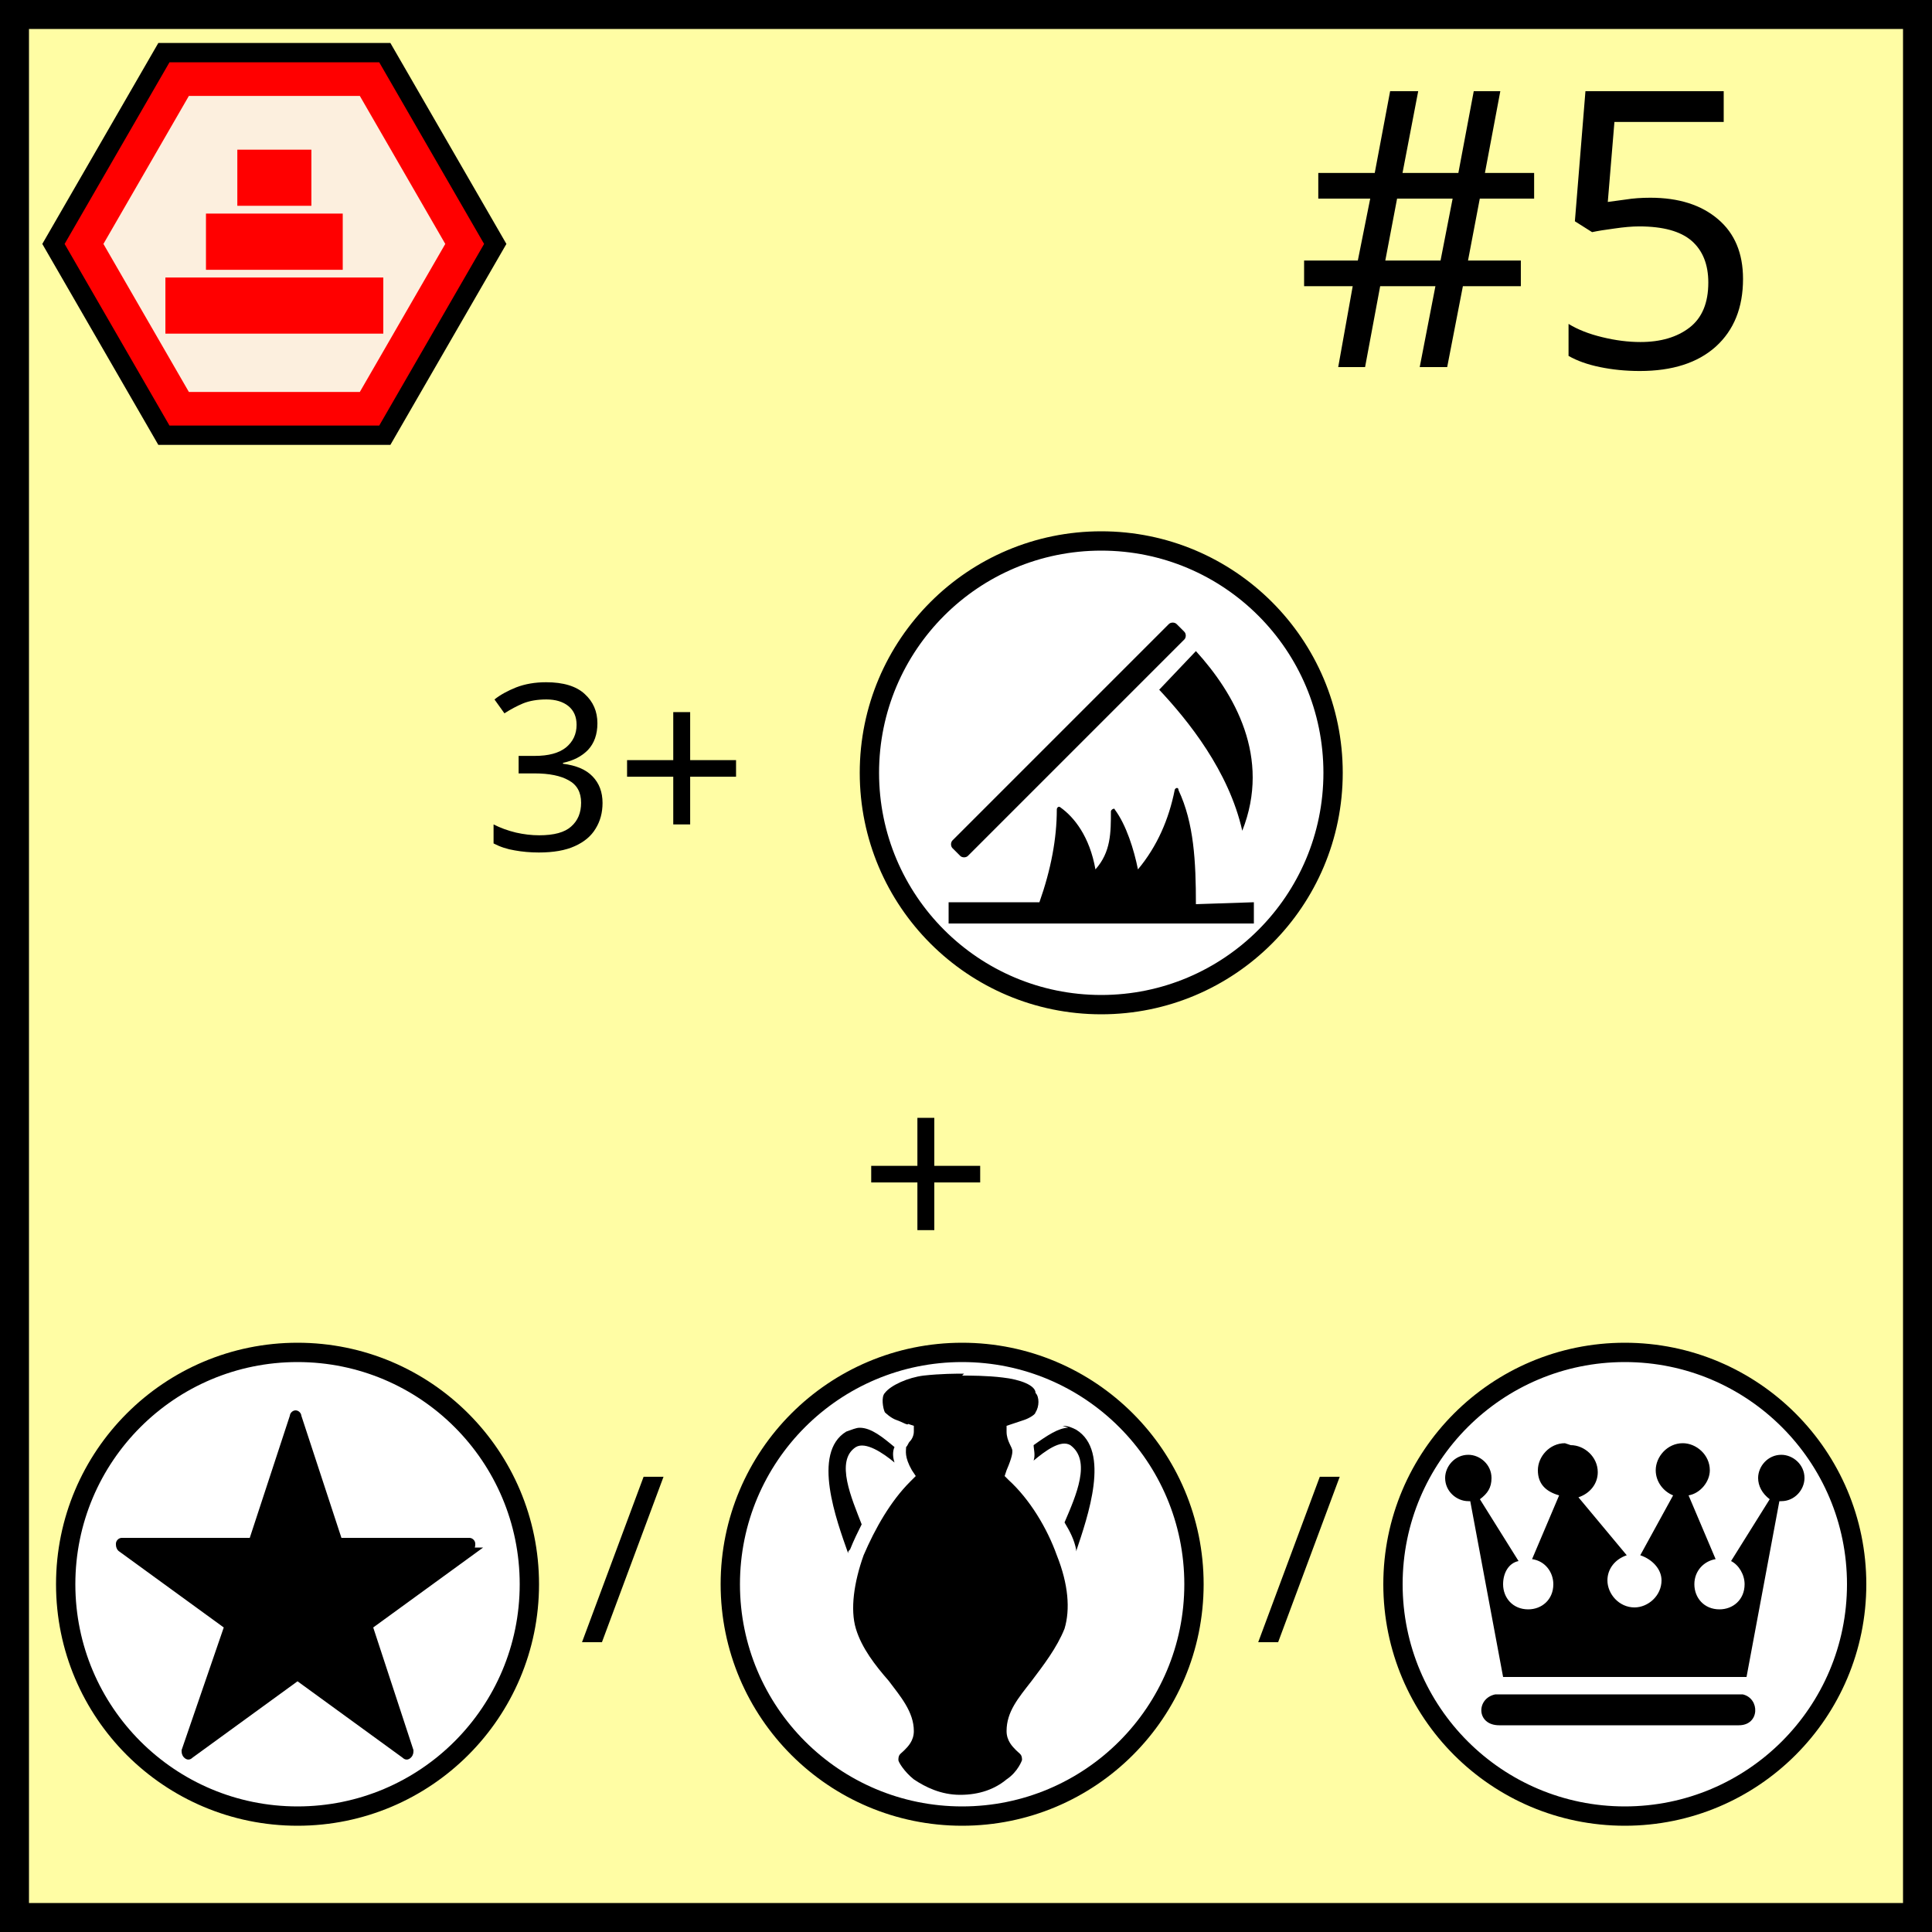
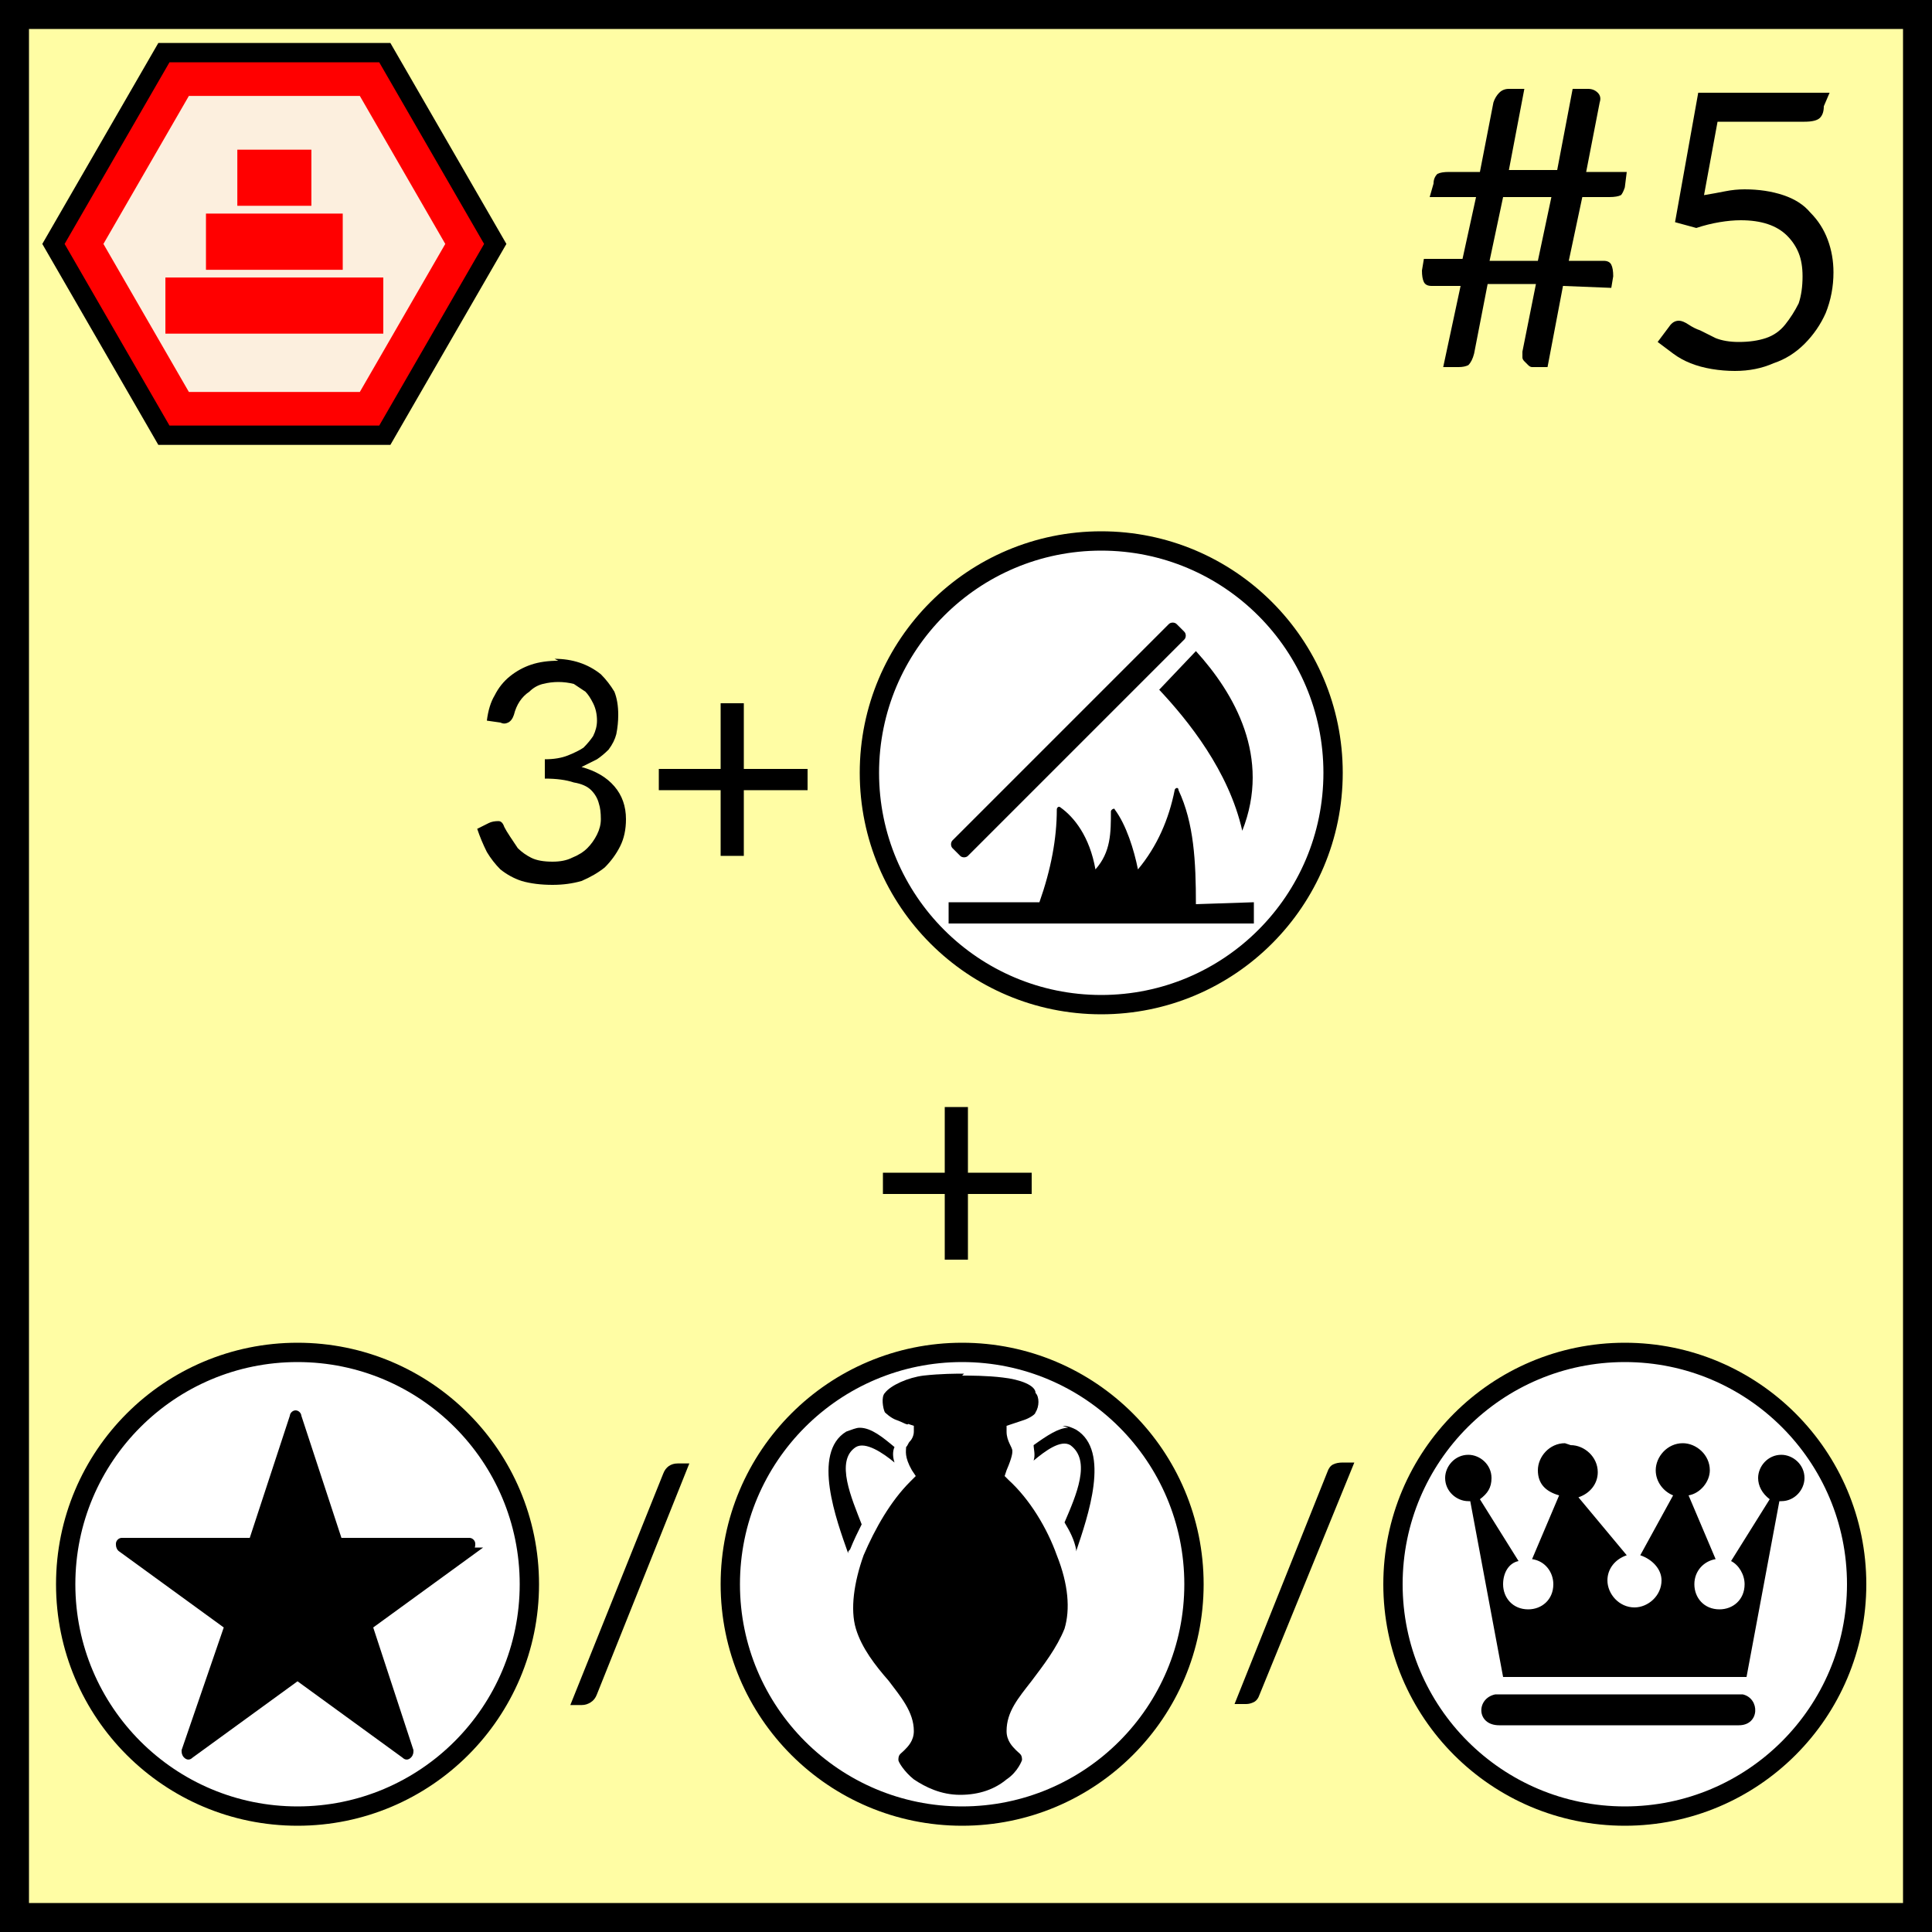
<svg xmlns="http://www.w3.org/2000/svg" height="100px" width="100px" viewbox="0 0 100 100">
  <rect style="fill:#fffda4;stroke:#000000;stroke-width:3px" x="0px" y="0px" width="100px" height="100px" />
  <g>
    <g>
      <polygon style="fill:#fcefde;stroke:#ff0000;stroke-width:2.5px" points="9.055,3.714 19.346,3.714 24.491,12.626 19.346,21.538 9.055,21.538 3.910,12.626" />
      <polygon style="fill:none;stroke:#000000;stroke-width:1px" points="8.484,2.724 19.917,2.724 25.634,12.626 19.917,22.528 8.484,22.528 2.767,12.626" />
    </g>
    <g>
      <rect style="fill:#ff0000;fill-opacity:1;stroke:none" width="11.278" height="2.905" x="8.561" y="14.364" />
      <rect style="fill:#ff0000;fill-opacity:1;stroke:none" width="7.079" height="2.91" x="10.661" y="11.055" />
      <rect style="fill:#ff0000;fill-opacity:1;stroke:none" width="3.833" height="2.905" x="12.284" y="7.747" />
    </g>
  </g>
-   <text style="font-size:20px;font-family:sans-serif;fill:#000000;stroke:none" x="67" y="19">#5</text>
-   <text style="font-size:12px;font-family:sans-serif;fill:#000000;stroke:none" x="25" y="44">3+</text>
+   <path style="fill:#000000;stroke:none" d="M 80.9,14.8 80.1,19.0 h -0.8 q -0.1,0 -0.2,-0.1 -0.1,-0.1 -0.2,-0.2 -0.1,-0.1 -0.1,-0.2 0,-0.1 0,-0.3 l 0.7,-3.5 h -2.5 l -0.7,3.6 Q 76.2,18.7 76.0,18.9 75.8,19.0 75.5,19.0 h -0.8 l 0.9,-4.2 h -1.5 q -0.3,0 -0.4,-0.2 -0.1,-0.2 -0.1,-0.6 l 0.1,-0.6 h 2.0 L 76.4,10.2 H 74.0 L 74.2,9.5 Q 74.2,9.2 74.4,9.0 74.6,8.9 75.0,8.9 h 1.6 l 0.7,-3.6 q 0.1,-0.3 0.3,-0.5 0.2,-0.2 0.5,-0.2 h 0.8 l -0.8,4.2 h 2.5 l 0.8,-4.2 h 0.8 q 0.3,0 0.5,0.2 0.2,0.2 0.1,0.5 l -0.7,3.6 h 2.1 l -0.1,0.8 q -0.1,0.3 -0.2,0.4 -0.2,0.1 -0.6,0.1 h -1.4 l -0.7,3.3 h 1.8 q 0.3,0 0.4,0.2 0.1,0.2 0.1,0.6 l -0.1,0.6 z m -3.8,-1.3 h 2.5 L 80.3,10.2 h -2.5 z" />
+   <path style="fill:#000000;stroke:none" d="m 94.4,5.5 q 0,0.4 -0.2,0.6 -0.2,0.2 -0.8,0.2 h -4.5 l -0.7,3.8 q 0.6,-0.1 1.1,-0.2 0.5,-0.1 1.0,-0.1 1.1,0 2.0,0.3 0.9,0.3 1.4,0.9 0.6,0.6 0.9,1.4 0.3,0.8 0.3,1.7 0,1.1 -0.4,2.1 -0.4,0.9 -1.1,1.6 -0.7,0.7 -1.6,1.0 -0.9,0.4 -2.0,0.4 -0.6,0 -1.2,-0.1 -0.6,-0.1 -1.1,-0.3 -0.5,-0.2 -0.9,-0.5 -0.4,-0.3 -0.8,-0.6 l 0.6,-0.8 q 0.2,-0.3 0.5,-0.3 0.2,0 0.5,0.2 0.3,0.2 0.6,0.3 0.4,0.2 0.8,0.4 0.5,0.2 1.2,0.2 0.8,0 1.4,-0.2 0.6,-0.2 1.0,-0.7 0.4,-0.5 0.7,-1.1 0.2,-0.6 0.2,-1.4 0,-0.7 -0.2,-1.2 -0.2,-0.5 -0.6,-0.9 -0.4,-0.4 -1.0,-0.6 -0.6,-0.2 -1.4,-0.2 -0.5,0 -1.1,0.1 -0.6,0.1 -1.2,0.3 l -1.1,-0.3 1.2,-6.7 h 6.8 z" />
+   <path style="fill:#000000;stroke:none" d="m 28.7,34.1 q 0.7,0 1.3,0.2 0.6,0.2 1.1,0.6 0.4,0.4 0.7,0.9 0.2,0.5 0.2,1.2 0,0.5 -0.1,1.0 -0.1,0.4 -0.4,0.8 -0.3,0.3 -0.6,0.5 -0.4,0.2 -0.8,0.4 1.1,0.3 1.7,1.0 0.6,0.7 0.6,1.7 0,0.8 -0.3,1.4 -0.3,0.6 -0.8,1.1 -0.5,0.4 -1.2,0.7 -0.7,0.2 -1.5,0.2 -0.9,0 -1.6,-0.2 -0.6,-0.2 -1.1,-0.6 -0.4,-0.4 -0.7,-0.9 -0.3,-0.6 -0.5,-1.2 l 0.6,-0.3 q 0.2,-0.1 0.5,-0.1 0.2,0 0.3,0.3 0.1,0.2 0.3,0.5 0.2,0.3 0.4,0.6 0.3,0.3 0.7,0.5 0.4,0.2 1.1,0.2 0.6,0 1.0,-0.2 0.5,-0.2 0.8,-0.5 0.3,-0.3 0.5,-0.7 0.2,-0.4 0.2,-0.8 0,-0.5 -0.1,-0.8 -0.1,-0.4 -0.4,-0.7 -0.3,-0.3 -0.9,-0.4 -0.6,-0.2 -1.5,-0.2 v -1.0 q 0.7,0 1.2,-0.2 0.5,-0.2 0.8,-0.4 0.3,-0.3 0.5,-0.6 0.2,-0.4 0.2,-0.8 0,-0.5 -0.2,-0.9 -0.2,-0.4 -0.4,-0.6 -0.3,-0.2 -0.6,-0.4 -0.4,-0.1 -0.8,-0.1 -0.4,0 -0.8,0.1 -0.4,0.1 -0.7,0.4 -0.3,0.2 -0.5,0.5 -0.2,0.3 -0.3,0.7 -0.1,0.3 -0.3,0.4 -0.2,0.1 -0.4,0 l -0.7,-0.1 q 0.1,-0.8 0.4,-1.3 0.3,-0.6 0.8,-1.0 0.5,-0.4 1.1,-0.6 0.6,-0.2 1.4,-0.2 z" />
+   <path style="fill:#000000;stroke:none" d="m 38.5,36.4 v 3.4 h 3.3 v 1.1 h -3.3 v 3.4 h -1.2 v -3.4 h -3.2 v -1.1 h 3.2 v -3.4 z" />
  <g>
    <circle style="fill:#ffffff;stroke:#000000;stroke-width:1px" cy="40" cx="57" r="12" />
    <path style="fill:#000000;stroke:none" d="M 49.7,44.3 49.3,43.9 c -0.1,-0.1 -0.1,-0.3 0,-0.4 L 60.5,32.3 c 0.1,-0.1 0.3,-0.1 0.4,0 l 0.4,0.4 c 0.1,0.1 0.1,0.3 0,0.4 L 50.1,44.3 c -0.1,0.1 -0.3,0.1 -0.4,0 z" />
    <path style="fill:#000000;stroke:none" d="m 64.9,46.7 v 1.1 H 49.1 v -1.1 h 4.7 c 0.6,-1.7 0.9,-3.3 0.9,-4.8 0,-0.1 0.1,-0.2 0.2,-0.1 0.7,0.5 1.5,1.5 1.8,3.2 0.8,-0.9 0.8,-1.9 0.8,-3.0 0,-0.1 0.2,-0.2 0.2,-0.1 0.6,0.8 1.0,2.1 1.2,3.1 1.0,-1.2 1.6,-2.6 1.9,-4.1 0,-0.1 0.2,-0.2 0.2,0 0.8,1.7 0.9,3.7 0.9,5.9 z" />
    <path style="fill:#000000;stroke:none" d="m 64.4,43.0 c 0,0 -0.1,0 -0.1,0 -0.7,-3.1 -2.8,-5.7 -4.3,-7.3 L 61.9,33.7 c 0,0 0,0 0,0 2.0,2.2 3.9,5.5 2.4,9.3 z" />
  </g>
-   <text style="font-size:12px;font-family:sans-serif;fill:#000000;stroke:none" x="44.5" y="65">+</text>
+   <path style="fill:#000000;stroke:none" d="m 50.1,57.3 v 3.4 h 3.3 v 1.1 h -3.3 v 3.4 h -1.2 v -3.4 h -3.2 v -1.1 h 3.2 v -3.4 z" />
  <g>
    <circle style="fill:#ffffff;stroke:#000000;stroke-width:1px" cy="82" cx="15.4" r="12" />
    <path style="fill:#000000;stroke:#000000;stroke-width:0.2px" d="m 24.7,80.2 -5.5,4.0 2.1,6.4 c 0,0.1 0,0.2 -0.1,0.3 -0.1,0.1 -0.2,0.1 -0.3,0 l -5.5,-4.0 -5.5,4.0 c -0.1,0.1 -0.2,0.1 -0.3,0 -0.1,-0.1 -0.1,-0.2 -0.1,-0.3 l 2.2,-6.4 -5.5,-4.0 c -0.1,-0.1 -0.1,-0.2 -0.1,-0.3 0,-0.1 0.1,-0.2 0.2,-0.2 H 13.0 l 2.1,-6.4 c 0,-0.1 0.1,-0.2 0.2,-0.2 0.1,0 0.2,0.1 0.2,0.2 l 2.1,6.4 h 6.7 c 0.1,0 0.2,0.1 0.2,0.2 0,0.1 0,0.2 -0.1,0.3 z" />
  </g>
-   <text style="font-size:12px;font-family:sans-serif;fill:#000000;stroke:none" x="30" y="85">/</text>
+   <path style="fill:#000000;stroke:none" d="m 30.896,87.7 q -0.104,0.28 -0.328,0.416 -0.216,0.136 -0.448,0.136 h -0.6 l 4.808,-11.976 q 0.096,-0.256 0.288,-0.392 0.2,-0.136 0.456,-0.136 h 0.608 z" />
  <g>
    <circle style="fill:#ffffff;stroke:#000000;stroke-width:1px" cy="82" cx="49.8" r="12" />
    <path style="fill:#000000;stroke:none" d="m 49.9,71.1 c -0.4,0 -1.2,0 -2.1,0.1 -0.8,0.1 -1.7,0.5 -2.0,0.9 -0.2,0.2 -0.1,0.8 0,1.0 0,0 0.3,0.3 0.6,0.4 0.3,0.1 0.6,0.3 0.6,0.2 l 0.3,0.1 v 0.3 c 0,0.2 -0.1,0.4 -0.2,0.5 -0.1,0.1 -0.1,0.2 -0.2,0.3 0,0.2 -0.1,0.5 0.3,1.2 l 0.2,0.3 -0.3,0.3 c -1.0,1.0 -1.8,2.4 -2.4,3.8 -0.5,1.4 -0.7,2.8 -0.4,3.8 0.3,1.0 1.0,1.9 1.7,2.7 0.6,0.8 1.3,1.6 1.3,2.6 0,0.5 -0.3,0.8 -0.5,1.0 -0.2,0.2 -0.3,0.2 -0.3,0.5 0,0.1 0.3,0.6 0.8,1.0 0.6,0.4 1.4,0.8 2.4,0.8 1.0,0 1.8,-0.3 2.4,-0.8 0.6,-0.4 0.8,-1.0 0.8,-1.0 0,-0.3 -0.1,-0.3 -0.3,-0.5 -0.2,-0.2 -0.5,-0.5 -0.5,-1.0 0,-1.0 0.6,-1.7 1.3,-2.6 0.6,-0.8 1.3,-1.7 1.7,-2.7 0.3,-1.0 0.2,-2.3 -0.4,-3.8 -0.5,-1.4 -1.4,-2.9 -2.5,-3.9 l -0.2,-0.2 0.1,-0.3 c 0.3,-0.7 0.3,-0.9 0.3,-1.0 0,-0.2 -0.3,-0.5 -0.3,-1.0 v -0.3 l 0.3,-0.1 c 0,0 0.3,-0.1 0.6,-0.2 0.3,-0.1 0.6,-0.3 0.6,-0.4 0.2,-0.3 0.2,-0.8 0,-1.0 0,-0.4 -0.8,-0.7 -1.7,-0.8 -0.8,-0.1 -1.7,-0.1 -2.1,-0.1 z m -5.4,2.8 c -0.2,0 -0.4,0.1 -0.7,0.2 -1.8,1.1 -0.5,4.6 0.1,6.3 0,-0.1 0,-0.1 0.1,-0.2 0.2,-0.5 0.4,-0.9 0.6,-1.3 -0.5,-1.3 -1.4,-3.3 -0.3,-4.0 0.5,-0.3 1.4,0.3 2.0,0.8 -0.1,-0.3 -0.1,-0.6 0,-0.8 -0.6,-0.5 -1.2,-1.0 -1.8,-1.0 z m 10.8,0 c -0.5,0 -1.1,0.4 -1.8,0.9 0,0.2 0.1,0.5 0,0.8 0.6,-0.5 1.4,-1.1 1.9,-0.8 1.1,0.8 0.3,2.6 -0.3,4.0 0.3,0.5 0.5,0.9 0.6,1.4 0,0 0,0.1 0,0.1 0.6,-1.8 1.8,-5.2 0,-6.3 -0.2,-0.1 -0.4,-0.2 -0.7,-0.2 z" />
  </g>
-   <text style="font-size:12px;font-family:sans-serif;fill:#000000;stroke:none" x="65" y="85">/</text>
+   <path style="fill:#000000;stroke:none" d="m 65.2,87.7 q -0.1,0.3 -0.3,0.4 -0.2,0.1 -0.4,0.1 h -0.6 l 4.8,-12.0 q 0.1,-0.3 0.3,-0.4 0.2,-0.1 0.5,-0.1 h 0.6 z" />
  <g>
    <circle style="fill:#ffffff;stroke:#000000;stroke-width:1px" cy="82" cx="84.1" r="12" />
    <path style="fill:#000000;stroke:none" d="m 81.0,74.7 c -0.8,0 -1.4,0.7 -1.4,1.4 0,0.7 0.4,1.1 1.1,1.3 l -1.4,3.3 c 0.7,0.1 1.1,0.7 1.1,1.3 0,0.8 -0.6,1.3 -1.3,1.3 -0.8,0 -1.3,-0.6 -1.3,-1.3 0,-0.6 0.3,-1.1 0.8,-1.2 l -2.0,-3.2 c 0.4,-0.3 0.6,-0.6 0.6,-1.1 0,-0.7 -0.6,-1.2 -1.2,-1.2 -0.7,0 -1.2,0.6 -1.2,1.2 0,0.7 0.6,1.2 1.2,1.2 0,0 0,0 0.1,0 l 1.7,9.1 h 12.6 l 1.7,-9.1 c 0,0 0,0 0.1,0 0.7,0 1.2,-0.6 1.2,-1.2 0,-0.7 -0.6,-1.2 -1.2,-1.2 -0.7,0 -1.2,0.6 -1.2,1.2 0,0.4 0.2,0.8 0.6,1.1 l -2.0,3.2 c 0.4,0.2 0.7,0.7 0.7,1.2 0,0.8 -0.6,1.3 -1.3,1.3 -0.8,0 -1.3,-0.6 -1.3,-1.3 0,-0.7 0.5,-1.2 1.1,-1.3 l -1.4,-3.3 c 0.6,-0.1 1.1,-0.7 1.1,-1.3 0,-0.8 -0.7,-1.4 -1.4,-1.4 -0.8,0 -1.4,0.7 -1.4,1.4 0,0.6 0.4,1.1 0.9,1.3 l -1.7,3.1 c 0.6,0.2 1.1,0.7 1.1,1.3 0,0.8 -0.7,1.4 -1.4,1.4 -0.8,0 -1.4,-0.7 -1.4,-1.4 0,-0.6 0.4,-1.1 1.0,-1.3 l -2.5,-3.0 c 0.6,-0.2 1,-0.7 1,-1.3 0,-0.8 -0.7,-1.4 -1.4,-1.4 z m -3.6,13.0 c -1.0,0.2 -1.0,1.6 0.2,1.6 h 0.3 v 0 h 11.8 v 0 h 0.3 c 1.1,0 1.1,-1.4 0.2,-1.6 z" />
  </g>
</svg>
